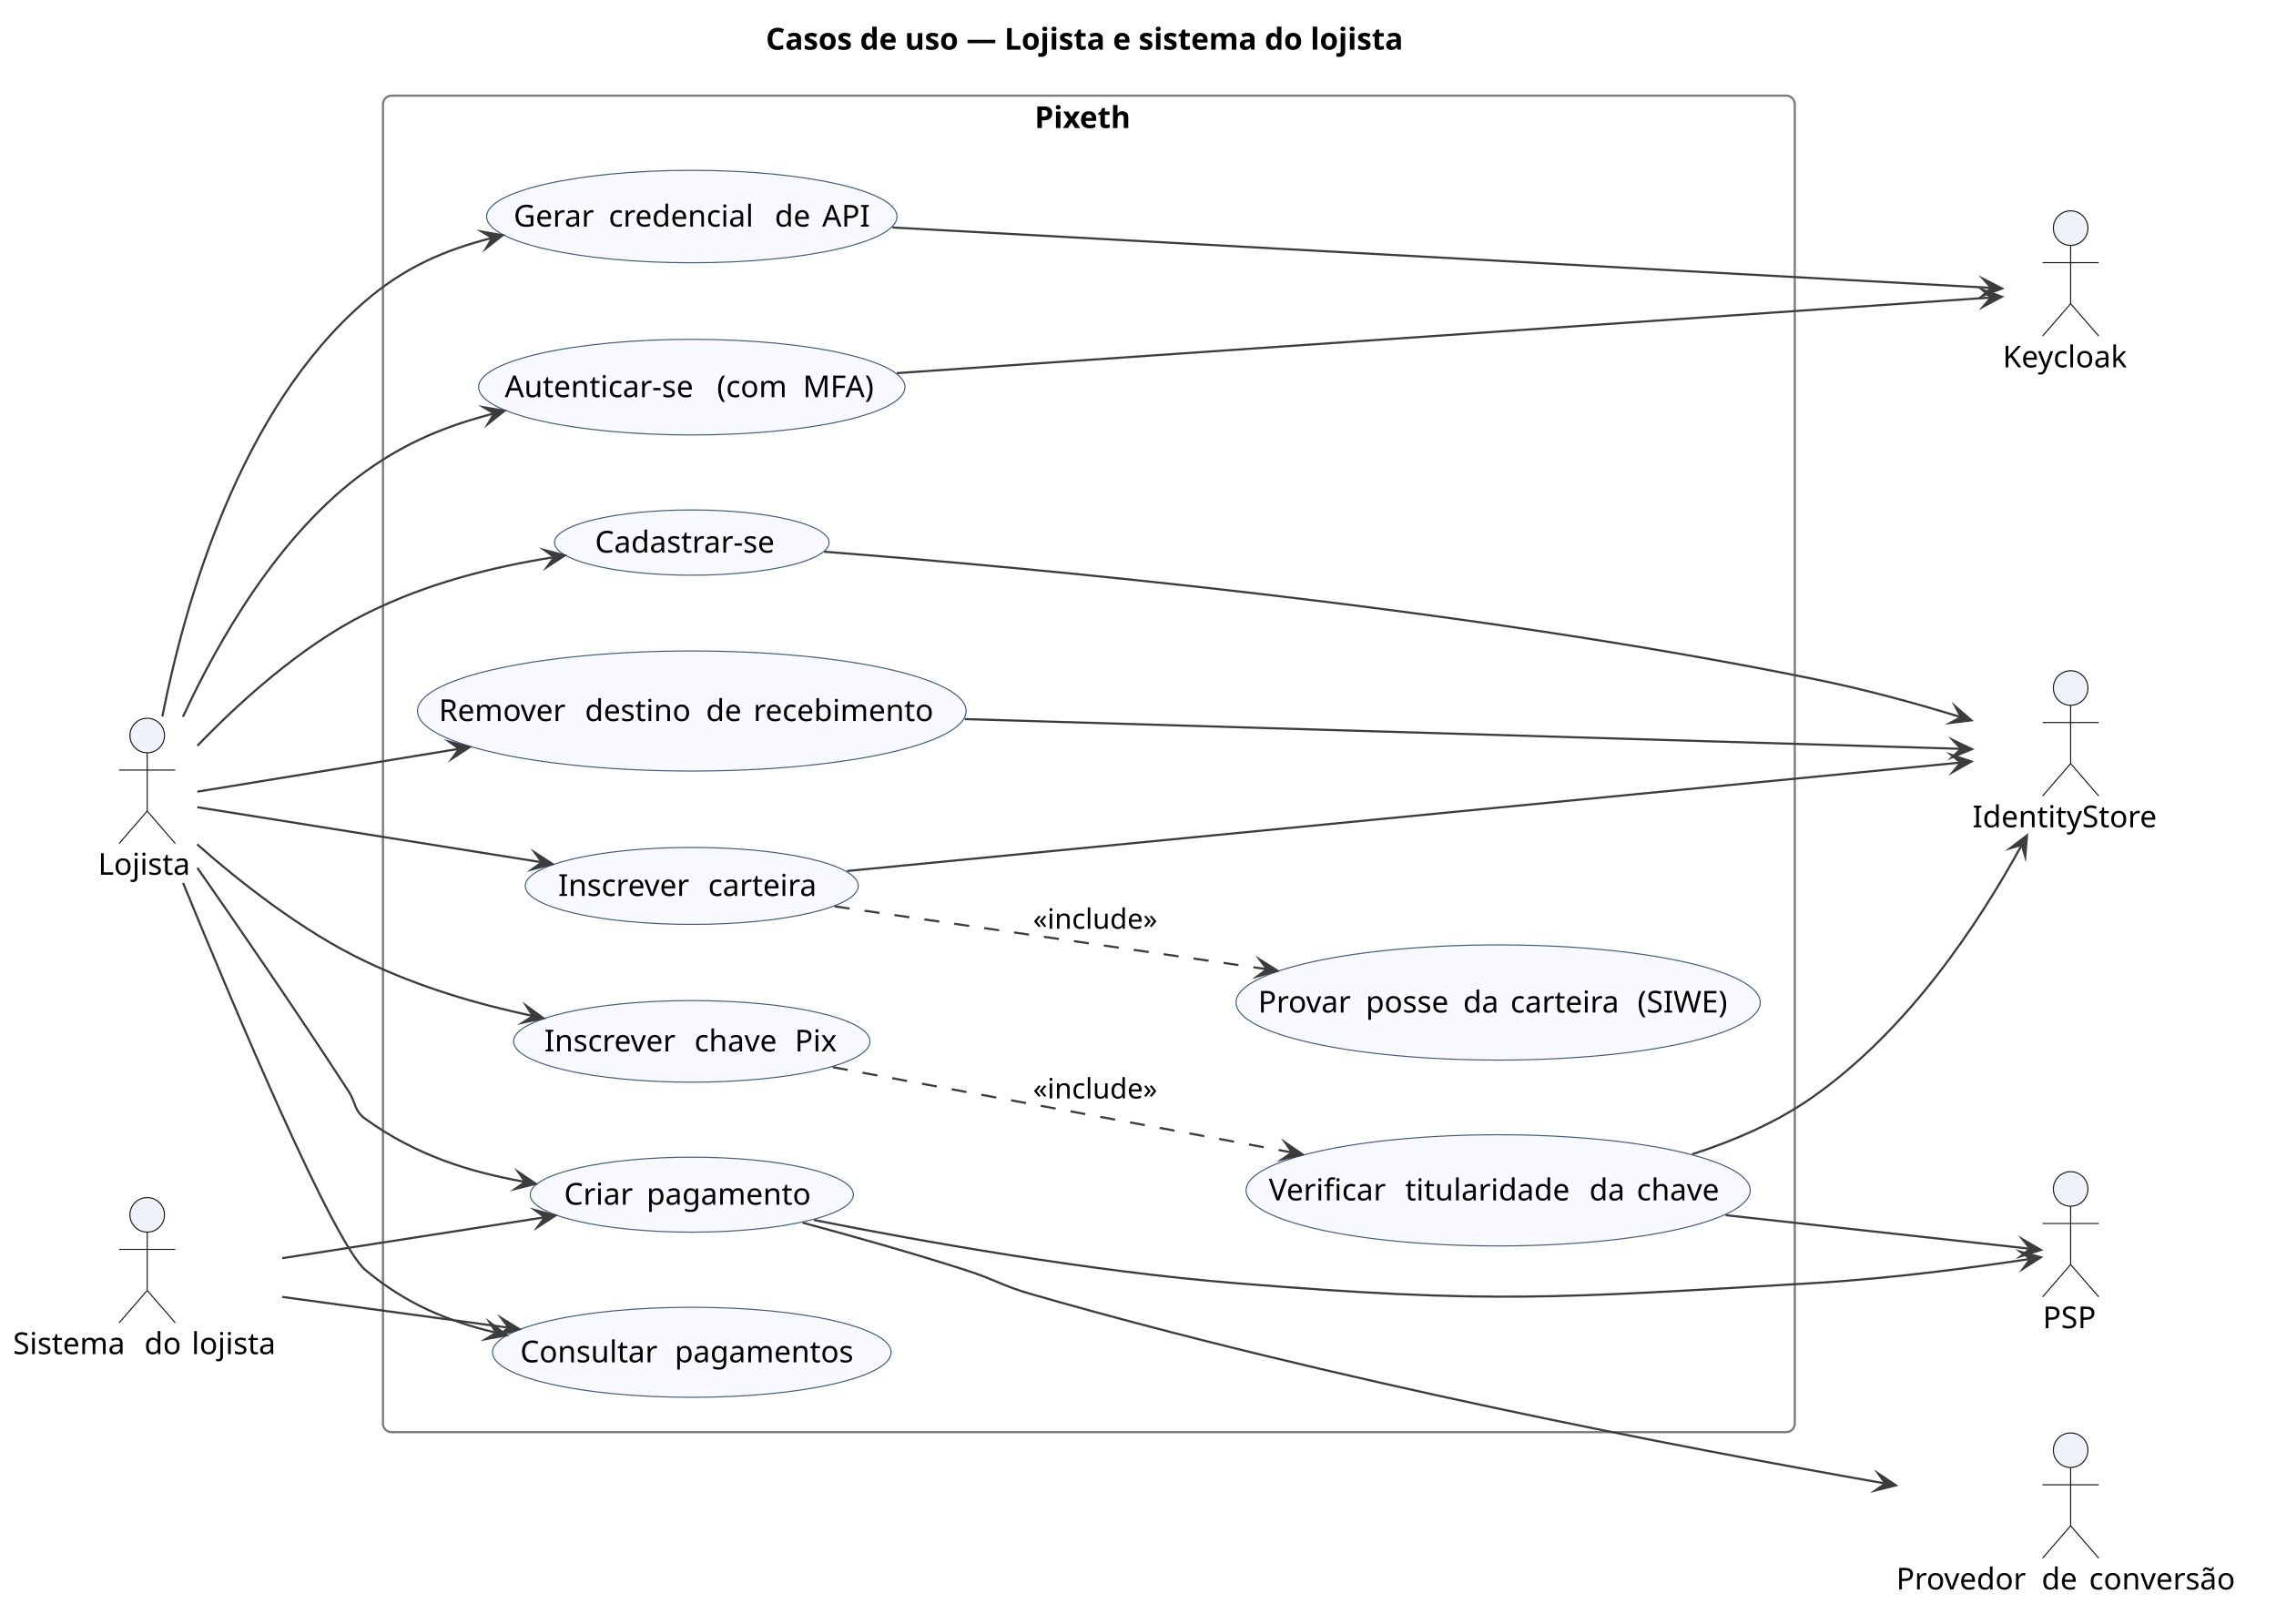
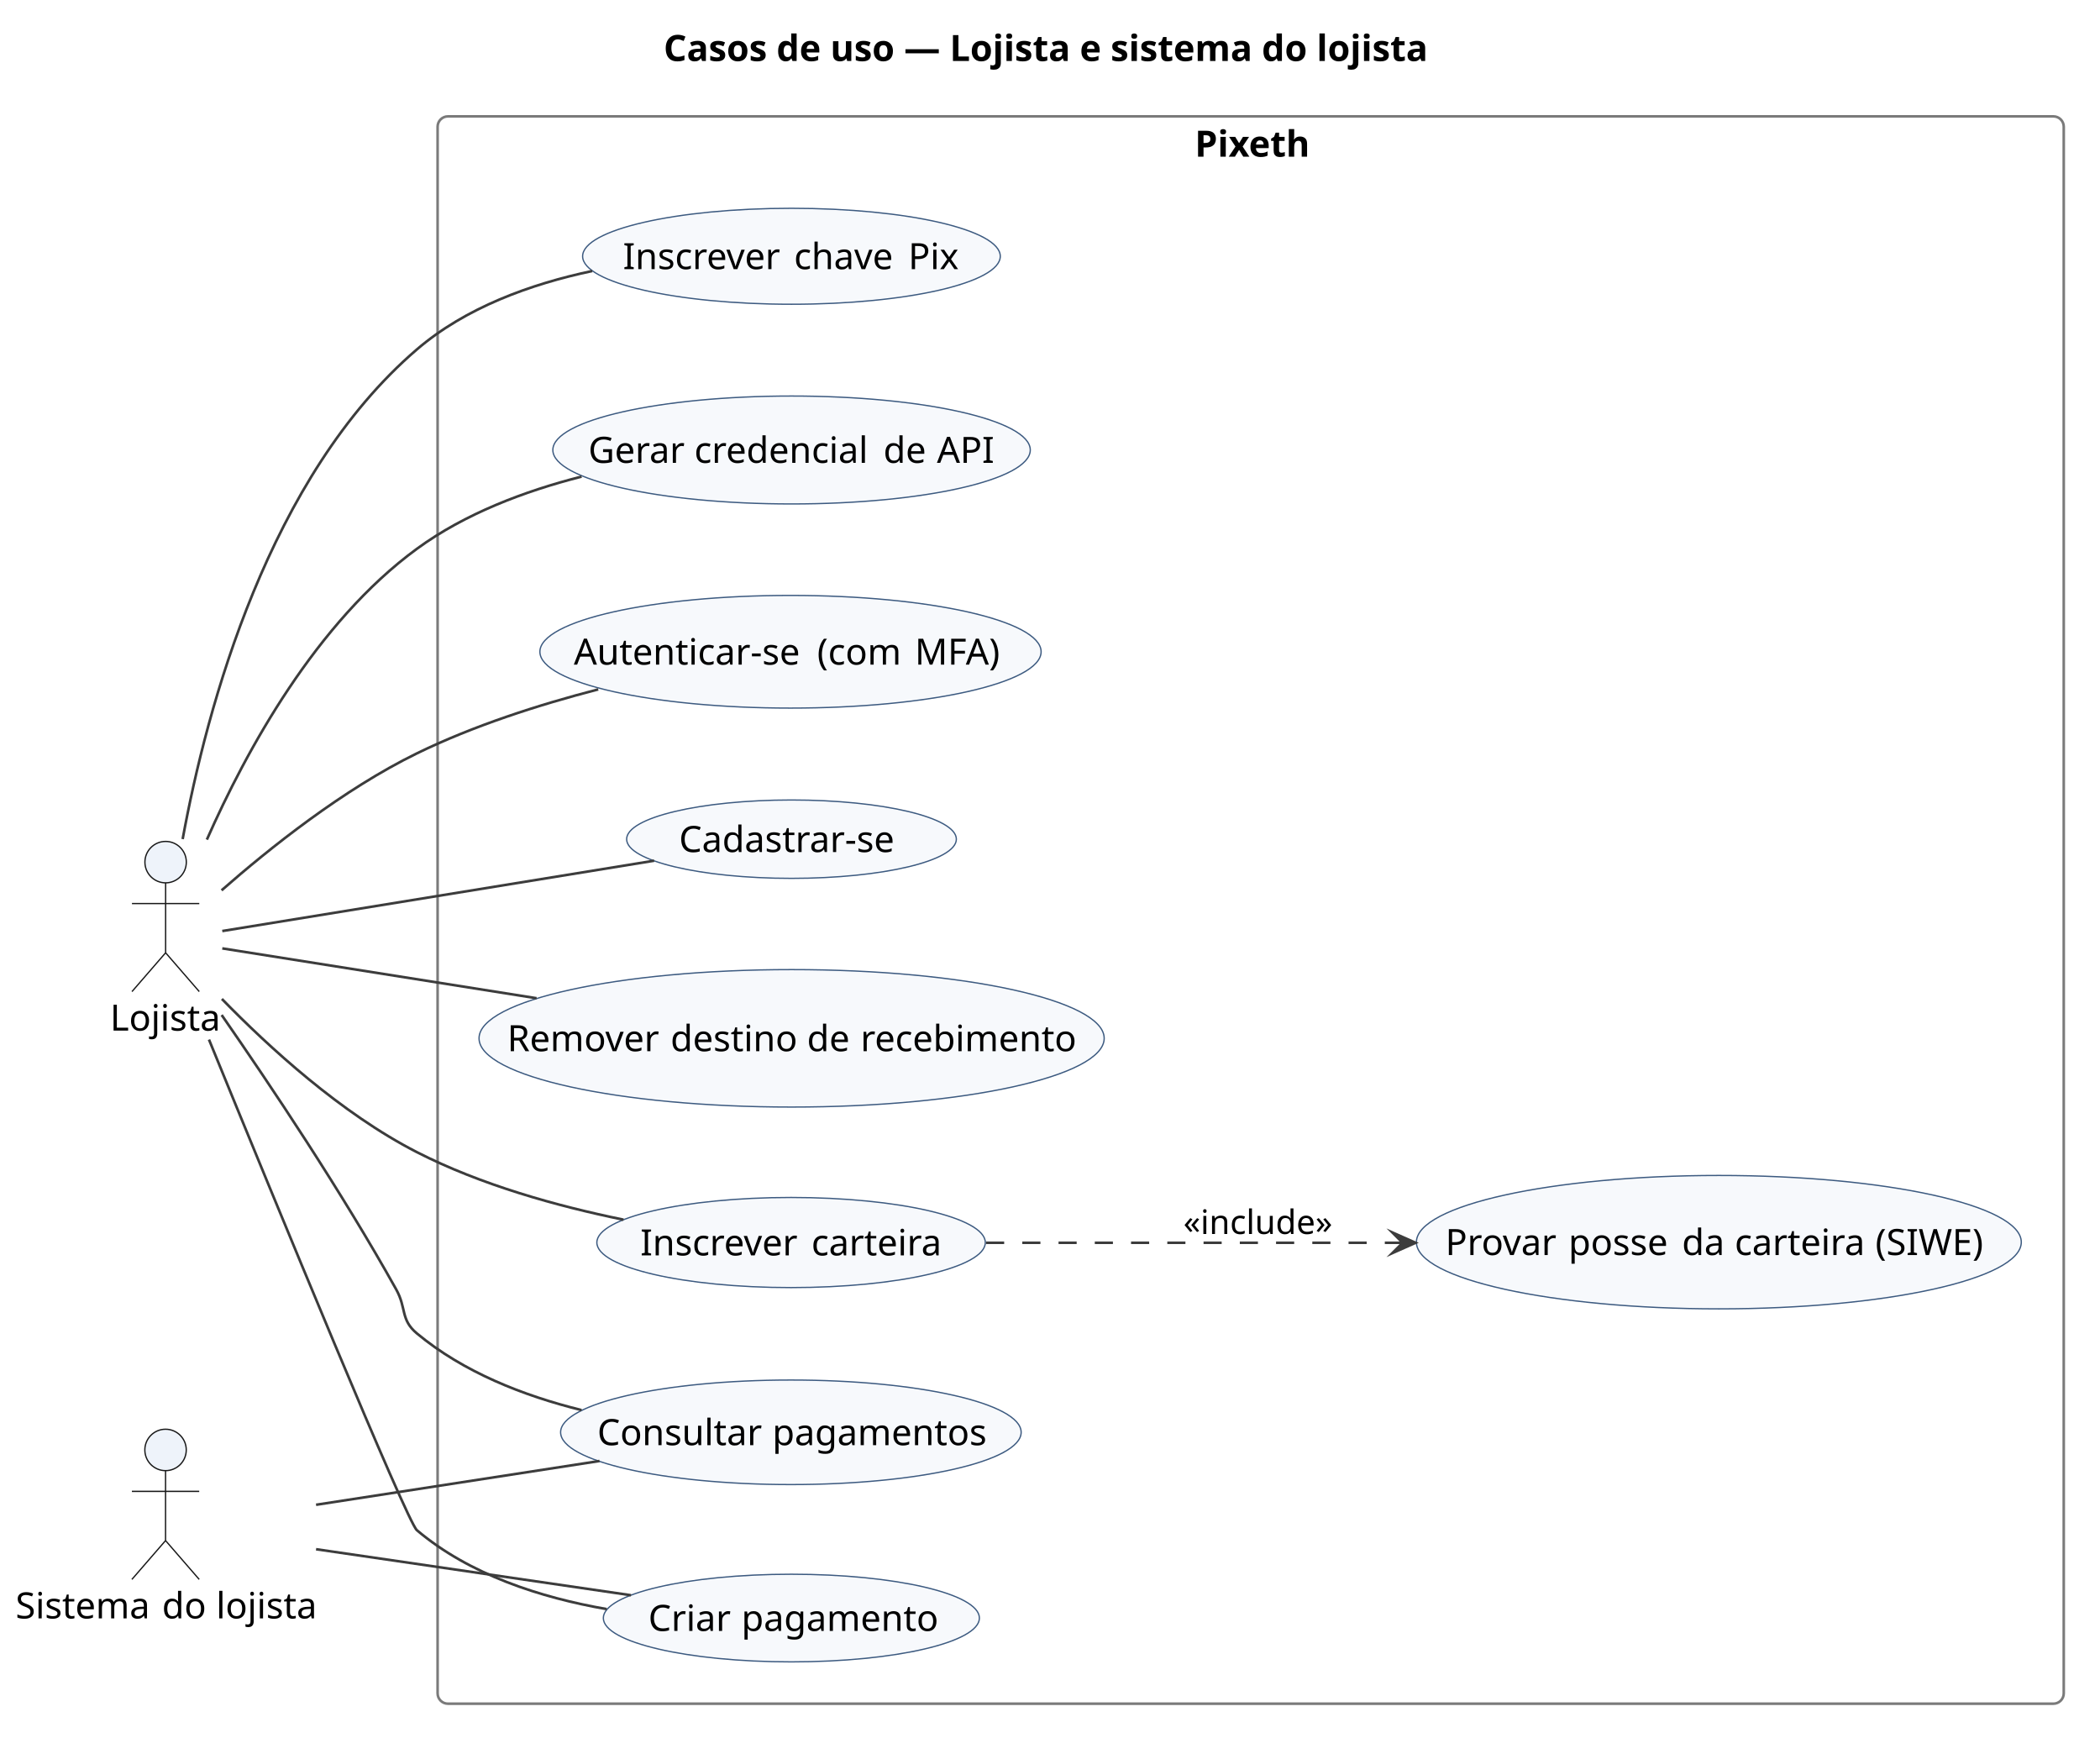
- <svg xmlns="http://www.w3.org/2000/svg" version="1.1" data-diagram-type="DESCRIPTION" style="width:1054px;height:752px;background:#FFFFFF;" width="1054px" height="752px" viewBox="0 0 1054 752" zoomAndPan="magnify" preserveAspectRatio="none" contentStyleType="text/css">
+ <svg xmlns="http://www.w3.org/2000/svg" version="1.1" data-diagram-type="DESCRIPTION" style="width:811px;height:671px;background:#FFFFFF;" width="811px" height="671px" viewBox="0 0 811 671" zoomAndPan="magnify" preserveAspectRatio="none" contentStyleType="text/css">
  <defs />
  <g font-family="sans-serif" lengthAdjust="spacing">
    <g class="title" data-source-line="3">
-       <text x="354.649" y="22.995" fill="#000" font-size="14" textLength="338.352" font-weight="700">Casos de uso — Lojista e sistema do lojista</text>
+       <text x="256.285" y="23.563" fill="#000" font-size="14" textLength="291.43" font-weight="700">Casos de uso — Lojista e sistema do lojista</text>
    </g>
    <g class="cluster" data-qualified-name="Pixeth" id="ent0003" data-source-line="10">
-       <rect x="177.34" y="44.297" width="653.81" height="619" fill="none" style="stroke:#7A7A7A;stroke-width:1;" rx="4" ry="4" />
-       <text x="479.123" y="59.292" fill="#000" font-size="14" textLength="50.244" font-weight="700">Pixeth</text>
+       <rect x="169" y="44.939" width="628" height="613" fill="none" style="stroke:#7A7A7A;stroke-width:1;" rx="4" ry="4" />
+       <text x="461.416" y="60.502" fill="#000" font-size="14" textLength="43.169" font-weight="700">Pixeth</text>
    </g>
-     <g class="entity" data-qualified-name="Pixeth.UC_Remover" id="ent0004" data-source-line="11">
-       <ellipse cx="320.37" cy="329.293" rx="127.03" ry="27.806" fill="#F7F9FC" style="stroke:#3C5A80;stroke-width:0.5;" />
-       <text x="203.223" y="333.941" fill="#000" font-size="14" textLength="63.198">Remover</text>
-       <text x="266.421" y="333.941" fill="#000" font-size="14"> </text>
-       <text x="270.871" y="333.941" fill="#000" font-size="14" textLength="51.611">destino</text>
-       <text x="322.482" y="333.941" fill="#000" font-size="14"> </text>
-       <text x="326.933" y="333.941" fill="#000" font-size="14" textLength="17.5">de</text>
-       <text x="344.433" y="333.941" fill="#000" font-size="14"> </text>
-       <text x="348.883" y="333.941" fill="#000" font-size="14" textLength="88.635">recebimento</text>
+     <g class="entity" data-qualified-name="Pixeth.UC_Credencial" id="ent0004" data-source-line="11">
+       <ellipse cx="305.692" cy="173.778" rx="92.192" ry="20.838" fill="#F7F9FC" style="stroke:#3C5A80;stroke-width:0.5;" />
+       <text x="227.195" y="178.748" fill="#000" font-size="14" textLength="37.01">Gerar</text>
+       <text x="264.205" y="178.748" fill="#000" font-size="14"> </text>
+       <text x="268.142" y="178.748" fill="#000" font-size="14" textLength="69.077">credencial</text>
+       <text x="337.219" y="178.748" fill="#000" font-size="14"> </text>
+       <text x="341.157" y="178.748" fill="#000" font-size="14" textLength="16.734">de</text>
+       <text x="357.891" y="178.748" fill="#000" font-size="14"> </text>
+       <text x="361.829" y="178.748" fill="#000" font-size="14" textLength="22.36">API</text>
    </g>
-     <g class="entity" data-qualified-name="Pixeth.UC_Consultar" id="ent0005" data-source-line="12">
-       <ellipse cx="320.369" cy="626.299" rx="92.309" ry="20.862" fill="#F7F9FC" style="stroke:#3C5A80;stroke-width:0.5;" />
-       <text x="240.895" y="630.947" fill="#000" font-size="14" textLength="67.095">Consultar</text>
-       <text x="307.989" y="630.947" fill="#000" font-size="14"> </text>
-       <text x="312.44" y="630.947" fill="#000" font-size="14" textLength="87.404">pagamentos</text>
+     <g class="entity" data-qualified-name="Pixeth.UC_Login" id="ent0005" data-source-line="12">
+       <ellipse cx="305.285" cy="251.696" rx="96.785" ry="21.757" fill="#F7F9FC" style="stroke:#3C5A80;stroke-width:0.5;" />
+       <text x="221.606" y="256.666" fill="#000" font-size="14" textLength="90.043">Autenticar-se</text>
+       <text x="311.649" y="256.666" fill="#000" font-size="14"> </text>
+       <text x="315.586" y="256.666" fill="#000" font-size="14" textLength="33.763">(com</text>
+       <text x="349.349" y="256.666" fill="#000" font-size="14"> </text>
+       <text x="353.286" y="256.666" fill="#000" font-size="14" textLength="35.677">MFA)</text>
    </g>
-     <g class="entity" data-qualified-name="Pixeth.UC_ChavePix" id="ent0006" data-source-line="13">
-       <ellipse cx="320.371" cy="482.301" rx="82.521" ry="18.904" fill="#F7F9FC" style="stroke:#3C5A80;stroke-width:0.5;" />
-       <text x="252.08" y="486.95" fill="#000" font-size="14" textLength="65.017">Inscrever</text>
-       <text x="317.097" y="486.95" fill="#000" font-size="14"> </text>
-       <text x="321.547" y="486.95" fill="#000" font-size="14" textLength="42.048">chave</text>
-       <text x="363.595" y="486.95" fill="#000" font-size="14"> </text>
-       <text x="368.045" y="486.95" fill="#000" font-size="14" textLength="20.617">Pix</text>
+     <g class="entity" data-qualified-name="Pixeth.UC_Cadastro" id="ent0006" data-source-line="13">
+       <ellipse cx="305.668" cy="324.073" rx="63.668" ry="15.134" fill="#F7F9FC" style="stroke:#3C5A80;stroke-width:0.5;" />
+       <text x="262.226" y="329.043" fill="#000" font-size="14" textLength="86.885">Cadastrar-se</text>
    </g>
-     <g class="entity" data-qualified-name="Pixeth.UC_Titular" id="ent0007" data-source-line="14">
-       <ellipse cx="693.784" cy="551.294" rx="116.734" ry="25.747" fill="#F7F9FC" style="stroke:#3C5A80;stroke-width:0.5;" />
-       <text x="587.598" y="555.942" fill="#000" font-size="14" textLength="58.687">Verificar</text>
-       <text x="646.284" y="555.942" fill="#000" font-size="14"> </text>
-       <text x="650.735" y="555.942" fill="#000" font-size="14" textLength="80.821">titularidade</text>
-       <text x="731.556" y="555.942" fill="#000" font-size="14"> </text>
-       <text x="736.006" y="555.942" fill="#000" font-size="14" textLength="17.466">da</text>
-       <text x="753.472" y="555.942" fill="#000" font-size="14"> </text>
-       <text x="757.922" y="555.942" fill="#000" font-size="14" textLength="42.048">chave</text>
+     <g class="entity" data-qualified-name="Pixeth.UC_Remover" id="ent0007" data-source-line="14">
+       <ellipse cx="305.714" cy="400.982" rx="120.714" ry="26.543" fill="#F7F9FC" style="stroke:#3C5A80;stroke-width:0.5;" />
+       <text x="195.881" y="405.952" fill="#000" font-size="14" textLength="59.131">Remover</text>
+       <text x="255.012" y="405.952" fill="#000" font-size="14"> </text>
+       <text x="258.95" y="405.952" fill="#000" font-size="14" textLength="48.761">destino</text>
+       <text x="307.711" y="405.952" fill="#000" font-size="14"> </text>
+       <text x="311.648" y="405.952" fill="#000" font-size="14" textLength="16.734">de</text>
+       <text x="328.382" y="405.952" fill="#000" font-size="14"> </text>
+       <text x="332.32" y="405.952" fill="#000" font-size="14" textLength="83.228">recebimento</text>
    </g>
-     <g class="entity" data-qualified-name="Pixeth.UC_Login" id="ent0008" data-source-line="15">
-       <ellipse cx="320.369" cy="179.301" rx="98.719" ry="22.144" fill="#F7F9FC" style="stroke:#3C5A80;stroke-width:0.5;" />
-       <text x="233.754" y="183.949" fill="#000" font-size="14" textLength="93.796">Autenticar-se</text>
-       <text x="327.55" y="183.949" fill="#000" font-size="14"> </text>
-       <text x="332" y="183.949" fill="#000" font-size="14" textLength="35.362">(com</text>
-       <text x="367.362" y="183.949" fill="#000" font-size="14"> </text>
-       <text x="371.812" y="183.949" fill="#000" font-size="14" textLength="35.171">MFA)</text>
+     <g class="entity" data-qualified-name="Pixeth.UC_Carteira" id="ent0008" data-source-line="15">
+       <ellipse cx="305.511" cy="479.842" rx="75.011" ry="17.402" fill="#F7F9FC" style="stroke:#3C5A80;stroke-width:0.5;" />
+       <text x="247.269" y="484.811" fill="#000" font-size="14" textLength="62.152">Inscrever</text>
+       <text x="309.421" y="484.811" fill="#000" font-size="14"> </text>
+       <text x="313.358" y="484.811" fill="#000" font-size="14" textLength="50.395">carteira</text>
    </g>
-     <g class="entity" data-qualified-name="Pixeth.UC_Credencial" id="ent0009" data-source-line="16">
-       <ellipse cx="320.373" cy="100.293" rx="95.033" ry="21.407" fill="#F7F9FC" style="stroke:#3C5A80;stroke-width:0.5;" />
-       <text x="237.849" y="104.942" fill="#000" font-size="14" textLength="39.553">Gerar</text>
-       <text x="277.402" y="104.942" fill="#000" font-size="14"> </text>
-       <text x="281.852" y="104.942" fill="#000" font-size="14" textLength="72.495">credencial</text>
-       <text x="354.347" y="104.942" fill="#000" font-size="14"> </text>
-       <text x="358.798" y="104.942" fill="#000" font-size="14" textLength="17.5">de</text>
-       <text x="376.298" y="104.942" fill="#000" font-size="14"> </text>
-       <text x="380.748" y="104.942" fill="#000" font-size="14" textLength="22.148">API</text>
+     <g class="entity" data-qualified-name="Pixeth.UC_Siwe" id="ent0009" data-source-line="16">
+       <ellipse cx="663.802" cy="479.7" rx="116.802" ry="25.76" fill="#F7F9FC" style="stroke:#3C5A80;stroke-width:0.5;" />
+       <text x="558.173" y="484.67" fill="#000" font-size="14" textLength="43.606">Provar</text>
+       <text x="601.779" y="484.67" fill="#000" font-size="14"> </text>
+       <text x="605.717" y="484.67" fill="#000" font-size="14" textLength="39.908">posse</text>
+       <text x="645.625" y="484.67" fill="#000" font-size="14"> </text>
+       <text x="649.563" y="484.67" fill="#000" font-size="14" textLength="16.434">da</text>
+       <text x="665.996" y="484.67" fill="#000" font-size="14"> </text>
+       <text x="669.934" y="484.67" fill="#000" font-size="14" textLength="50.395">carteira</text>
+       <text x="720.328" y="484.67" fill="#000" font-size="14"> </text>
+       <text x="724.266" y="484.67" fill="#000" font-size="14" textLength="45.165">(SIWE)</text>
    </g>
-     <g class="entity" data-qualified-name="Pixeth.UC_Carteira" id="ent0010" data-source-line="17">
-       <ellipse cx="320.366" cy="410.3" rx="77.116" ry="17.823" fill="#F7F9FC" style="stroke:#3C5A80;stroke-width:0.5;" />
-       <text x="258.453" y="414.948" fill="#000" font-size="14" textLength="65.017">Inscrever</text>
-       <text x="323.469" y="414.948" fill="#000" font-size="14"> </text>
-       <text x="327.92" y="414.948" fill="#000" font-size="14" textLength="54.359">carteira</text>
+     <g class="entity" data-qualified-name="Pixeth.UC_ChavePix" id="ent0010" data-source-line="17">
+       <ellipse cx="305.65" cy="98.969" rx="80.65" ry="18.53" fill="#F7F9FC" style="stroke:#3C5A80;stroke-width:0.5;" />
+       <text x="240.565" y="103.939" fill="#000" font-size="14" textLength="62.152">Inscrever</text>
+       <text x="302.717" y="103.939" fill="#000" font-size="14"> </text>
+       <text x="306.654" y="103.939" fill="#000" font-size="14" textLength="40.168">chave</text>
+       <text x="346.822" y="103.939" fill="#000" font-size="14"> </text>
+       <text x="350.76" y="103.939" fill="#000" font-size="14" textLength="19.975">Pix</text>
    </g>
-     <g class="entity" data-qualified-name="Pixeth.UC_Siwe" id="ent0011" data-source-line="18">
-       <ellipse cx="693.778" cy="464.292" rx="121.378" ry="26.676" fill="#F7F9FC" style="stroke:#3C5A80;stroke-width:0.5;" />
-       <text x="582.632" y="468.941" fill="#000" font-size="14" textLength="45.384">Provar</text>
-       <text x="628.016" y="468.941" fill="#000" font-size="14"> </text>
-       <text x="632.466" y="468.941" fill="#000" font-size="14" textLength="40.653">posse</text>
-       <text x="673.119" y="468.941" fill="#000" font-size="14"> </text>
-       <text x="677.57" y="468.941" fill="#000" font-size="14" textLength="17.466">da</text>
-       <text x="695.035" y="468.941" fill="#000" font-size="14"> </text>
-       <text x="699.486" y="468.941" fill="#000" font-size="14" textLength="54.359">carteira</text>
-       <text x="753.845" y="468.941" fill="#000" font-size="14"> </text>
-       <text x="758.295" y="468.941" fill="#000" font-size="14" textLength="46.628">(SIWE)</text>
+     <g class="entity" data-qualified-name="Pixeth.UC_Criar" id="ent0011" data-source-line="18">
+       <ellipse cx="305.617" cy="624.863" rx="72.617" ry="16.923" fill="#F7F9FC" style="stroke:#3C5A80;stroke-width:0.5;" />
+       <text x="250.362" y="629.833" fill="#000" font-size="14" textLength="32.02">Criar</text>
+       <text x="282.382" y="629.833" fill="#000" font-size="14"> </text>
+       <text x="286.319" y="629.833" fill="#000" font-size="14" textLength="74.553">pagamento</text>
    </g>
-     <g class="entity" data-qualified-name="Pixeth.UC_Cadastro" id="ent0012" data-source-line="19">
-       <ellipse cx="320.365" cy="251.292" rx="63.575" ry="15.115" fill="#F7F9FC" style="stroke:#3C5A80;stroke-width:0.5;" />
-       <text x="275.539" y="255.94" fill="#000" font-size="14" textLength="89.653">Cadastrar-se</text>
-     </g>
-     <g class="entity" data-qualified-name="Pixeth.UC_Criar" id="ent0013" data-source-line="20">
-       <ellipse cx="320.37" cy="553.293" rx="74.83" ry="17.366" fill="#F7F9FC" style="stroke:#3C5A80;stroke-width:0.5;" />
-       <text x="261.212" y="557.941" fill="#000" font-size="14" textLength="33.756">Criar</text>
-       <text x="294.968" y="557.941" fill="#000" font-size="14"> </text>
-       <text x="299.418" y="557.941" fill="#000" font-size="14" textLength="80.11">pagamento</text>
+     <g class="entity" data-qualified-name="Pixeth.UC_Consultar" id="ent0012" data-source-line="19">
+       <ellipse cx="305.431" cy="553.126" rx="88.931" ry="20.186" fill="#F7F9FC" style="stroke:#3C5A80;stroke-width:0.5;" />
+       <text x="230.66" y="558.095" fill="#000" font-size="14" textLength="63.663">Consultar</text>
+       <text x="294.323" y="558.095" fill="#000" font-size="14"> </text>
+       <text x="298.26" y="558.095" fill="#000" font-size="14" textLength="81.942">pagamentos</text>
    </g>
    <g class="entity" data-qualified-name="L" id="ent0001" data-source-line="7">
-       <ellipse cx="68.173" cy="340.647" rx="8" ry="8" fill="#EEF3FA" style="stroke:#181818;stroke-width:0.5;" />
-       <path d="M68.173,348.647 L68.173,375.647 M55.173,356.647 L81.173,356.647 M68.173,375.647 L55.173,390.647 M68.173,375.647 L81.173,390.647" style="stroke:#181818;stroke-width:0.5;" fill="none" />
-       <text x="45.42" y="405.142" fill="#000" font-size="14" textLength="45.507">Lojista</text>
+       <ellipse cx="63.961" cy="332.939" rx="8" ry="8" fill="#EEF3FA" style="stroke:#181818;stroke-width:0.5;" />
+       <path d="M63.961,340.939 L63.961,367.939 M50.961,348.939 L76.961,348.939 M63.961,367.939 L50.961,382.939 M63.961,367.939 L76.961,382.939" style="stroke:#181818;stroke-width:0.5;" fill="none" />
+       <text x="42.5" y="398.002" fill="#000" font-size="14" textLength="42.923">Lojista</text>
    </g>
    <g class="entity" data-qualified-name="SL" id="ent0002" data-source-line="8">
-       <ellipse cx="68.169" cy="562.647" rx="8" ry="8" fill="#EEF3FA" style="stroke:#181818;stroke-width:0.5;" />
-       <path d="M68.169,570.647 L68.169,597.647 M55.169,578.647 L81.169,578.647 M68.169,597.647 L55.169,612.647 M68.169,597.647 L81.169,612.647" style="stroke:#181818;stroke-width:0.5;" fill="none" />
-       <text x="6" y="627.142" fill="#000" font-size="14" textLength="56.39">Sistema</text>
-       <text x="62.39" y="627.142" fill="#000" font-size="14"> </text>
-       <text x="66.84" y="627.142" fill="#000" font-size="14" textLength="17.452">do</text>
-       <text x="84.292" y="627.142" fill="#000" font-size="14"> </text>
-       <text x="88.742" y="627.142" fill="#000" font-size="14" textLength="41.597">lojista</text>
+       <ellipse cx="63.935" cy="559.939" rx="8" ry="8" fill="#EEF3FA" style="stroke:#181818;stroke-width:0.5;" />
+       <path d="M63.935,567.939 L63.935,594.939 M50.935,575.939 L76.935,575.939 M63.935,594.939 L50.935,609.939 M63.935,594.939 L76.935,609.939" style="stroke:#181818;stroke-width:0.5;" fill="none" />
+       <text x="6" y="625.002" fill="#000" font-size="14" textLength="52.63">Sistema</text>
+       <text x="58.63" y="625.002" fill="#000" font-size="14"> </text>
+       <text x="62.567" y="625.002" fill="#000" font-size="14" textLength="16.967">do</text>
+       <text x="79.534" y="625.002" fill="#000" font-size="14"> </text>
+       <text x="83.472" y="625.002" fill="#000" font-size="14" textLength="38.397">lojista</text>
    </g>
-     <g class="entity" data-qualified-name="KC" id="ent0014" data-source-line="23">
-       <ellipse cx="958.899" cy="105.647" rx="8" ry="8" fill="#EEF3FA" style="stroke:#181818;stroke-width:0.5;" />
-       <path d="M958.899,113.647 L958.899,140.647 M945.899,121.647 L971.899,121.647 M958.899,140.647 L945.899,155.647 M958.899,140.647 L971.899,155.647" style="stroke:#181818;stroke-width:0.5;" fill="none" />
-       <text x="927.44" y="170.142" fill="#000" font-size="14" textLength="62.918">Keycloak</text>
+     <g class="link" data-entity-1="ent0001" data-entity-2="ent0004" id="lnk13" data-source-line="22" data-link-type="association">
+       <path d="M79.89,324.249 C95.14,289.729 122.14,240.369 161,211.939 C179.51,198.399 202.5,189.679 224.6,184.059" style="stroke:#3C3C3C;stroke-width:1;" fill="none" id="L-UC_Credencial" />
    </g>
-     <g class="entity" data-qualified-name="PSP" id="ent0015" data-source-line="24">
-       <ellipse cx="958.9" cy="550.647" rx="8" ry="8" fill="#EEF3FA" style="stroke:#181818;stroke-width:0.5;" />
-       <path d="M958.9,558.647 L958.9,585.647 M945.9,566.647 L971.9,566.647 M958.9,585.647 L945.9,600.647 M958.9,585.647 L971.9,600.647" style="stroke:#181818;stroke-width:0.5;" fill="none" />
-       <text x="946.014" y="615.142" fill="#000" font-size="14" textLength="25.771">PSP</text>
+     <g class="link" data-entity-1="ent0001" data-entity-2="ent0005" id="lnk14" data-source-line="23" data-link-type="association">
+       <path d="M85.57,343.829 C104.04,327.619 132.55,304.839 161,290.939 C182.8,280.289 207.94,272.199 231.03,266.229" style="stroke:#3C3C3C;stroke-width:1;" fill="none" id="L-UC_Login" />
    </g>
-     <g class="entity" data-qualified-name="IDS" id="ent0016" data-source-line="25">
-       <ellipse cx="958.903" cy="318.647" rx="8" ry="8" fill="#EEF3FA" style="stroke:#181818;stroke-width:0.5;" />
-       <path d="M958.903,326.647 L958.903,353.647 M945.903,334.647 L971.903,334.647 M958.903,353.647 L945.903,368.647 M958.903,353.647 L971.903,368.647" style="stroke:#181818;stroke-width:0.5;" fill="none" />
-       <text x="913.42" y="383.142" fill="#000" font-size="14" textLength="90.966">IdentityStore</text>
+     <g class="link" data-entity-1="ent0001" data-entity-2="ent0006" id="lnk15" data-source-line="24" data-link-type="association">
+       <path d="M85.84,359.549 C122.71,353.539 200.48,340.879 252.62,332.389" style="stroke:#3C3C3C;stroke-width:1;" fill="none" id="L-UC_Cadastro" />
    </g>
-     <g class="entity" data-qualified-name="PC" id="ent0017" data-source-line="26">
-       <ellipse cx="958.9" cy="671.647" rx="8" ry="8" fill="#EEF3FA" style="stroke:#181818;stroke-width:0.5;" />
-       <path d="M958.9,679.647 L958.9,706.647 M945.9,687.647 L971.9,687.647 M958.9,706.647 L945.9,721.647 M958.9,706.647 L971.9,721.647" style="stroke:#181818;stroke-width:0.5;" fill="none" />
-       <text x="878.15" y="736.142" fill="#000" font-size="14" textLength="62.87">Provedor</text>
-       <text x="941.02" y="736.142" fill="#000" font-size="14"> </text>
-       <text x="945.47" y="736.142" fill="#000" font-size="14" textLength="17.5">de</text>
-       <text x="962.97" y="736.142" fill="#000" font-size="14"> </text>
-       <text x="967.421" y="736.142" fill="#000" font-size="14" textLength="72.229">conversão</text>
+     <g class="link" data-entity-1="ent0001" data-entity-2="ent0007" id="lnk16" data-source-line="25" data-link-type="association">
+       <path d="M85.84,366.249 C112.98,370.549 162.28,378.379 207.21,385.499" style="stroke:#3C3C3C;stroke-width:1;" fill="none" id="L-UC_Remover" />
    </g>
-     <g class="link" data-entity-1="ent0001" data-entity-2="ent0008" id="lnk18" data-source-line="28" data-link-type="dependency">
-       <path d="M84.73,331.977 C100.82,297.157 129.25,246.997 169.34,218.297 C188.16,204.827 206.429,197.257 228.819,191.477" style="stroke:#3C3C3C;stroke-width:1;" fill="none" id="L-to-UC_Login" />
-       <polygon points="233.66,190.227,223.946,188.603,228.819,191.477,225.946,196.35,233.66,190.227" fill="#3C3C3C" style="stroke:#3C3C3C;stroke-width:1;stroke-linejoin:miter;stroke-miterlimit:10;" />
+     <g class="link" data-entity-1="ent0001" data-entity-2="ent0008" id="lnk17" data-source-line="26" data-link-type="association">
+       <path d="M85.69,385.769 C103.8,404.379 131.73,429.959 161,444.939 C185.65,457.559 215.05,465.759 240.79,471.019" style="stroke:#3C3C3C;stroke-width:1;" fill="none" id="L-UC_Carteira" />
    </g>
-     <g class="link" data-entity-1="ent0001" data-entity-2="ent0009" id="lnk19" data-source-line="29" data-link-type="dependency">
-       <path d="M75.19,331.817 C85.32,280.267 110.73,189.467 169.34,139.297 C187.13,124.077 205.304,115.917 227.954,110.167" style="stroke:#3C3C3C;stroke-width:1;" fill="none" id="L-to-UC_Credencial" />
-       <polygon points="232.8,108.937,223.092,107.274,227.954,110.167,225.061,115.028,232.8,108.937" fill="#3C3C3C" style="stroke:#3C3C3C;stroke-width:1;stroke-linejoin:miter;stroke-miterlimit:10;" />
+     <g class="link" data-entity-1="ent0001" data-entity-2="ent0010" id="lnk18" data-source-line="27" data-link-type="association">
+       <path d="M70.54,324.039 C79.9,272.959 103.79,184.019 161,134.939 C179.81,118.799 204.83,109.709 228.71,104.659" style="stroke:#3C3C3C;stroke-width:1;" fill="none" id="L-UC_ChavePix" />
    </g>
-     <g class="link" data-entity-1="ent0001" data-entity-2="ent0012" id="lnk20" data-source-line="30" data-link-type="dependency">
-       <path d="M91.41,345.387 C110.25,325.827 138.99,299.447 169.34,284.297 C197.97,270.007 227.793,262.648 256.633,258.028" style="stroke:#3C3C3C;stroke-width:1;" fill="none" id="L-to-UC_Cadastro" />
-       <polygon points="261.57,257.237,252.051,254.711,256.633,258.028,253.316,262.61,261.57,257.237" fill="#3C3C3C" style="stroke:#3C3C3C;stroke-width:1;stroke-linejoin:miter;stroke-miterlimit:10;" />
+     <g class="link" data-entity-1="ent0001" data-entity-2="ent0011" id="lnk19" data-source-line="28" data-link-type="association">
+       <path d="M80.7,401.449 C106.91,465.599 157.14,587.669 161,590.939 C181.32,608.139 208.82,616.979 234.3,621.409" style="stroke:#3C3C3C;stroke-width:1;" fill="none" id="L-UC_Criar" />
    </g>
-     <g class="link" data-entity-1="ent0001" data-entity-2="ent0004" id="lnk21" data-source-line="31" data-link-type="dependency">
-       <path d="M91.37,366.657 C119.78,362.007 165.956,354.435 212.596,346.795" style="stroke:#3C3C3C;stroke-width:1;" fill="none" id="L-to-UC_Remover" />
-       <polygon points="217.53,345.987,208.002,343.494,212.596,346.795,209.295,351.389,217.53,345.987" fill="#3C3C3C" style="stroke:#3C3C3C;stroke-width:1;stroke-linejoin:miter;stroke-miterlimit:10;" />
+     <g class="link" data-entity-1="ent0001" data-entity-2="ent0012" id="lnk20" data-source-line="29" data-link-type="association">
+       <path d="M85.6,391.969 C104.25,418.829 131.95,460.189 153,497.939 C157.07,505.229 154.59,509.589 161,514.939 C178.92,529.869 202.1,538.999 224.58,544.549" style="stroke:#3C3C3C;stroke-width:1;" fill="none" id="L-UC_Consultar" />
    </g>
-     <g class="link" data-entity-1="ent0001" data-entity-2="ent0010" id="lnk22" data-source-line="32" data-link-type="dependency">
-       <path d="M91.37,373.847 C127.91,379.687 197.083,390.747 250.913,399.357" style="stroke:#3C3C3C;stroke-width:1;" fill="none" id="L-to-UC_Carteira" />
-       <polygon points="255.85,400.147,247.595,394.776,250.913,399.357,246.331,402.675,255.85,400.147" fill="#3C3C3C" style="stroke:#3C3C3C;stroke-width:1;stroke-linejoin:miter;stroke-miterlimit:10;" />
+     <g class="link" data-entity-1="ent0002" data-entity-2="ent0011" id="lnk21" data-source-line="30" data-link-type="association">
+       <path d="M122.06,598.279 C158.73,603.639 206.31,610.589 243.69,616.049" style="stroke:#3C3C3C;stroke-width:1;" fill="none" id="SL-UC_Criar" />
    </g>
-     <g class="link" data-entity-1="ent0001" data-entity-2="ent0006" id="lnk23" data-source-line="33" data-link-type="dependency">
-       <path d="M91.32,391.057 C110.56,407.997 139.89,431.357 169.34,445.297 C195.04,457.467 220.292,464.855 246.792,470.555" style="stroke:#3C3C3C;stroke-width:1;" fill="none" id="L-to-UC_ChavePix" />
-       <polygon points="251.68,471.607,243.722,465.804,246.792,470.555,242.04,473.625,251.68,471.607" fill="#3C3C3C" style="stroke:#3C3C3C;stroke-width:1;stroke-linejoin:miter;stroke-miterlimit:10;" />
+     <g class="link" data-entity-1="ent0002" data-entity-2="ent0012" id="lnk22" data-source-line="31" data-link-type="association">
+       <path d="M122.06,581.119 C154.85,576.059 196.38,569.639 231.52,564.209" style="stroke:#3C3C3C;stroke-width:1;" fill="none" id="SL-UC_Consultar" />
    </g>
-     <g class="link" data-entity-1="ent0001" data-entity-2="ent0013" id="lnk24" data-source-line="34" data-link-type="dependency">
-       <path d="M91.39,401.927 C110.33,429.107 138.1,469.467 161.34,505.297 C165.03,510.987 163.83,514.337 169.34,518.297 C192.13,534.707 216.536,542.676 243.216,547.396" style="stroke:#3C3C3C;stroke-width:1;" fill="none" id="L-to-UC_Criar" />
-       <polygon points="248.14,548.267,239.974,542.76,243.216,547.396,238.581,550.638,248.14,548.267" fill="#3C3C3C" style="stroke:#3C3C3C;stroke-width:1;stroke-linejoin:miter;stroke-miterlimit:10;" />
-     </g>
-     <g class="link" data-entity-1="ent0001" data-entity-2="ent0005" id="lnk25" data-source-line="35" data-link-type="dependency">
-       <path d="M84.79,408.937 C109.06,468.197 154.57,576.007 169.34,588.297 C187.72,603.597 206.589,611.677 229.739,617.247" style="stroke:#3C3C3C;stroke-width:1;" fill="none" id="L-to-UC_Consultar" />
-       <polygon points="234.6,618.417,226.785,612.423,229.739,617.247,224.914,620.201,234.6,618.417" fill="#3C3C3C" style="stroke:#3C3C3C;stroke-width:1;stroke-linejoin:miter;stroke-miterlimit:10;" />
-     </g>
-     <g class="link" data-entity-1="ent0002" data-entity-2="ent0013" id="lnk26" data-source-line="36" data-link-type="dependency">
-       <path d="M130.7,582.707 C169.18,576.707 213.67,569.777 252.27,563.757" style="stroke:#3C3C3C;stroke-width:1;" fill="none" id="SL-to-UC_Criar" />
-       <polygon points="257.21,562.987,247.701,560.422,252.27,563.757,248.934,568.326,257.21,562.987" fill="#3C3C3C" style="stroke:#3C3C3C;stroke-width:1;stroke-linejoin:miter;stroke-miterlimit:10;" />
-     </g>
-     <g class="link" data-entity-1="ent0002" data-entity-2="ent0005" id="lnk27" data-source-line="37" data-link-type="dependency">
-       <path d="M130.7,600.657 C163.83,605.167 200.116,610.093 235.576,614.913" style="stroke:#3C3C3C;stroke-width:1;" fill="none" id="SL-to-UC_Consultar" />
-       <polygon points="240.53,615.587,232.151,610.411,235.576,614.913,231.073,618.338,240.53,615.587" fill="#3C3C3C" style="stroke:#3C3C3C;stroke-width:1;stroke-linejoin:miter;stroke-miterlimit:10;" />
-     </g>
-     <g class="link" data-entity-1="ent0010" data-entity-2="ent0011" id="lnk28" data-source-line="39" data-link-type="dependency">
-       <path d="M386.49,419.767 C443.18,428.007 521.342,439.377 586.682,448.877" style="stroke:#3C3C3C;stroke-width:1;stroke-dasharray:7,7;" fill="none" id="UC_Carteira-to-UC_Siwe" />
-       <polygon points="591.63,449.597,583.299,444.344,586.682,448.877,582.148,452.26,591.63,449.597" fill="#3C3C3C" style="stroke:#3C3C3C;stroke-width:1;stroke-linejoin:miter;stroke-miterlimit:10;" />
-       <text x="478.4" y="430.134" fill="#000" font-size="13" textLength="63.007">«include»</text>
-     </g>
-     <g class="link" data-entity-1="ent0006" data-entity-2="ent0007" id="lnk29" data-source-line="40" data-link-type="dependency">
-       <path d="M385.64,494.237 C445.75,505.407 531.164,521.273 598.314,533.753" style="stroke:#3C3C3C;stroke-width:1;stroke-dasharray:7,7;" fill="none" id="UC_ChavePix-to-UC_Titular" />
-       <polygon points="603.23,534.667,595.112,529.09,598.314,533.753,593.651,536.955,603.23,534.667" fill="#3C3C3C" style="stroke:#3C3C3C;stroke-width:1;stroke-linejoin:miter;stroke-miterlimit:10;" />
-       <text x="478.4" y="508.734" fill="#000" font-size="13" textLength="63.007">«include»</text>
-     </g>
-     <g class="link" data-entity-1="ent0008" data-entity-2="ent0014" id="lnk30" data-source-line="41" data-link-type="dependency">
-       <path d="M415.29,172.807 C561.23,162.717 830.222,144.121 922.042,137.781" style="stroke:#3C3C3C;stroke-width:1;" fill="none" id="UC_Login-to-KC" />
-       <polygon points="927.03,137.437,917.776,134.066,922.042,137.781,918.327,142.047,927.03,137.437" fill="#3C3C3C" style="stroke:#3C3C3C;stroke-width:1;stroke-linejoin:miter;stroke-miterlimit:10;" />
-     </g>
-     <g class="link" data-entity-1="ent0009" data-entity-2="ent0014" id="lnk31" data-source-line="42" data-link-type="dependency">
-       <path d="M413.25,105.347 C558.71,113.347 829.988,128.262 922.138,133.332" style="stroke:#3C3C3C;stroke-width:1;" fill="none" id="UC_Credencial-to-KC" />
-       <polygon points="927.13,133.607,918.363,129.118,922.138,133.332,917.924,137.106,927.13,133.607" fill="#3C3C3C" style="stroke:#3C3C3C;stroke-width:1;stroke-linejoin:miter;stroke-miterlimit:10;" />
-     </g>
-     <g class="link" data-entity-1="ent0012" data-entity-2="ent0016" id="lnk32" data-source-line="43" data-link-type="dependency">
-       <path d="M381.66,255.527 C478.74,263.037 675.41,281.107 839.15,314.297 C863.85,319.307 886.108,325.416 908.138,332.146" style="stroke:#3C3C3C;stroke-width:1;" fill="none" id="UC_Cadastro-to-IDS" />
-       <polygon points="912.92,333.607,905.481,327.152,908.138,332.146,903.144,334.803,912.92,333.607" fill="#3C3C3C" style="stroke:#3C3C3C;stroke-width:1;stroke-linejoin:miter;stroke-miterlimit:10;" />
-     </g>
-     <g class="link" data-entity-1="ent0004" data-entity-2="ent0016" id="lnk33" data-source-line="44" data-link-type="dependency">
-       <path d="M446.75,333.037 C590.17,337.327 812.512,343.957 908.172,346.817" style="stroke:#3C3C3C;stroke-width:1;" fill="none" id="UC_Remover-to-IDS" />
-       <polygon points="913.17,346.967,904.294,342.7,908.172,346.817,904.054,350.696,913.17,346.967" fill="#3C3C3C" style="stroke:#3C3C3C;stroke-width:1;stroke-linejoin:miter;stroke-miterlimit:10;" />
-     </g>
-     <g class="link" data-entity-1="ent0010" data-entity-2="ent0016" id="lnk34" data-source-line="45" data-link-type="dependency">
-       <path d="M392.23,403.397 C524.12,390.547 798.794,363.791 907.954,353.161" style="stroke:#3C3C3C;stroke-width:1;" fill="none" id="UC_Carteira-to-IDS" />
-       <polygon points="912.93,352.677,903.585,349.568,907.954,353.161,904.36,357.53,912.93,352.677" fill="#3C3C3C" style="stroke:#3C3C3C;stroke-width:1;stroke-linejoin:miter;stroke-miterlimit:10;" />
-     </g>
-     <g class="link" data-entity-1="ent0007" data-entity-2="ent0016" id="lnk35" data-source-line="46" data-link-type="dependency">
-       <path d="M783.63,534.567 C803.02,528.347 822.66,519.847 839.15,508.297 C883.92,476.947 916.262,427.729 936.292,391.289" style="stroke:#3C3C3C;stroke-width:1;" fill="none" id="UC_Titular-to-IDS" />
-       <polygon points="938.7,386.907,930.859,392.867,936.292,391.289,937.87,396.721,938.7,386.907" fill="#3C3C3C" style="stroke:#3C3C3C;stroke-width:1;stroke-linejoin:miter;stroke-miterlimit:10;" />
-     </g>
-     <g class="link" data-entity-1="ent0007" data-entity-2="ent0015" id="lnk36" data-source-line="47" data-link-type="dependency">
-       <path d="M799.15,562.797 C855.39,568.997 913.6,575.42 940.13,578.34" style="stroke:#3C3C3C;stroke-width:1;" fill="none" id="UC_Titular-to-PSP" />
-       <polygon points="945.1,578.887,936.592,573.926,940.13,578.34,935.716,581.878,945.1,578.887" fill="#3C3C3C" style="stroke:#3C3C3C;stroke-width:1;stroke-linejoin:miter;stroke-miterlimit:10;" />
-     </g>
-     <g class="link" data-entity-1="ent0013" data-entity-2="ent0015" id="lnk37" data-source-line="48" data-link-type="dependency">
-       <path d="M376.89,565.017 C427.54,575.077 504.62,588.797 572.4,594.297 C690.57,603.887 720.8,601.247 839.15,594.297 C877.91,592.027 918.466,586.346 940.176,583.056" style="stroke:#3C3C3C;stroke-width:1;" fill="none" id="UC_Criar-to-PSP" />
-       <polygon points="945.12,582.307,935.622,579.701,940.176,583.056,936.821,587.61,945.12,582.307" fill="#3C3C3C" style="stroke:#3C3C3C;stroke-width:1;stroke-linejoin:miter;stroke-miterlimit:10;" />
-     </g>
-     <g class="link" data-entity-1="ent0013" data-entity-2="ent0017" id="lnk38" data-source-line="49" data-link-type="dependency">
-       <path d="M371.63,566.257 C394.82,572.497 422.65,580.337 447.4,588.297 C460.92,592.647 463.75,595.367 477.4,599.297 C616.31,639.287 776.996,670.171 873.056,687.061" style="stroke:#3C3C3C;stroke-width:1;" fill="none" id="UC_Criar-to-PC" />
-       <polygon points="877.98,687.927,869.809,682.429,873.056,687.061,868.423,690.308,877.98,687.927" fill="#3C3C3C" style="stroke:#3C3C3C;stroke-width:1;stroke-linejoin:miter;stroke-miterlimit:10;" />
+     <g class="link" data-entity-1="ent0008" data-entity-2="ent0009" id="lnk23" data-source-line="33" data-link-type="dependency">
+       <path d="M380.8,479.939 C428.75,479.939 487.14,479.939 541.69,479.939" style="stroke:#3C3C3C;stroke-width:1;stroke-dasharray:7,7;" fill="none" id="UC_Carteira-to-UC_Siwe" />
+       <polygon points="546.69,479.939,537.69,475.939,541.69,479.939,537.69,483.939,546.69,479.939" fill="#3C3C3C" style="stroke:#3C3C3C;stroke-width:1;stroke-linejoin:miter;stroke-miterlimit:10;" />
+       <text x="457" y="476.533" fill="#000" font-size="13" textLength="59.776">«include»</text>
    </g>
  </g>
</svg>
